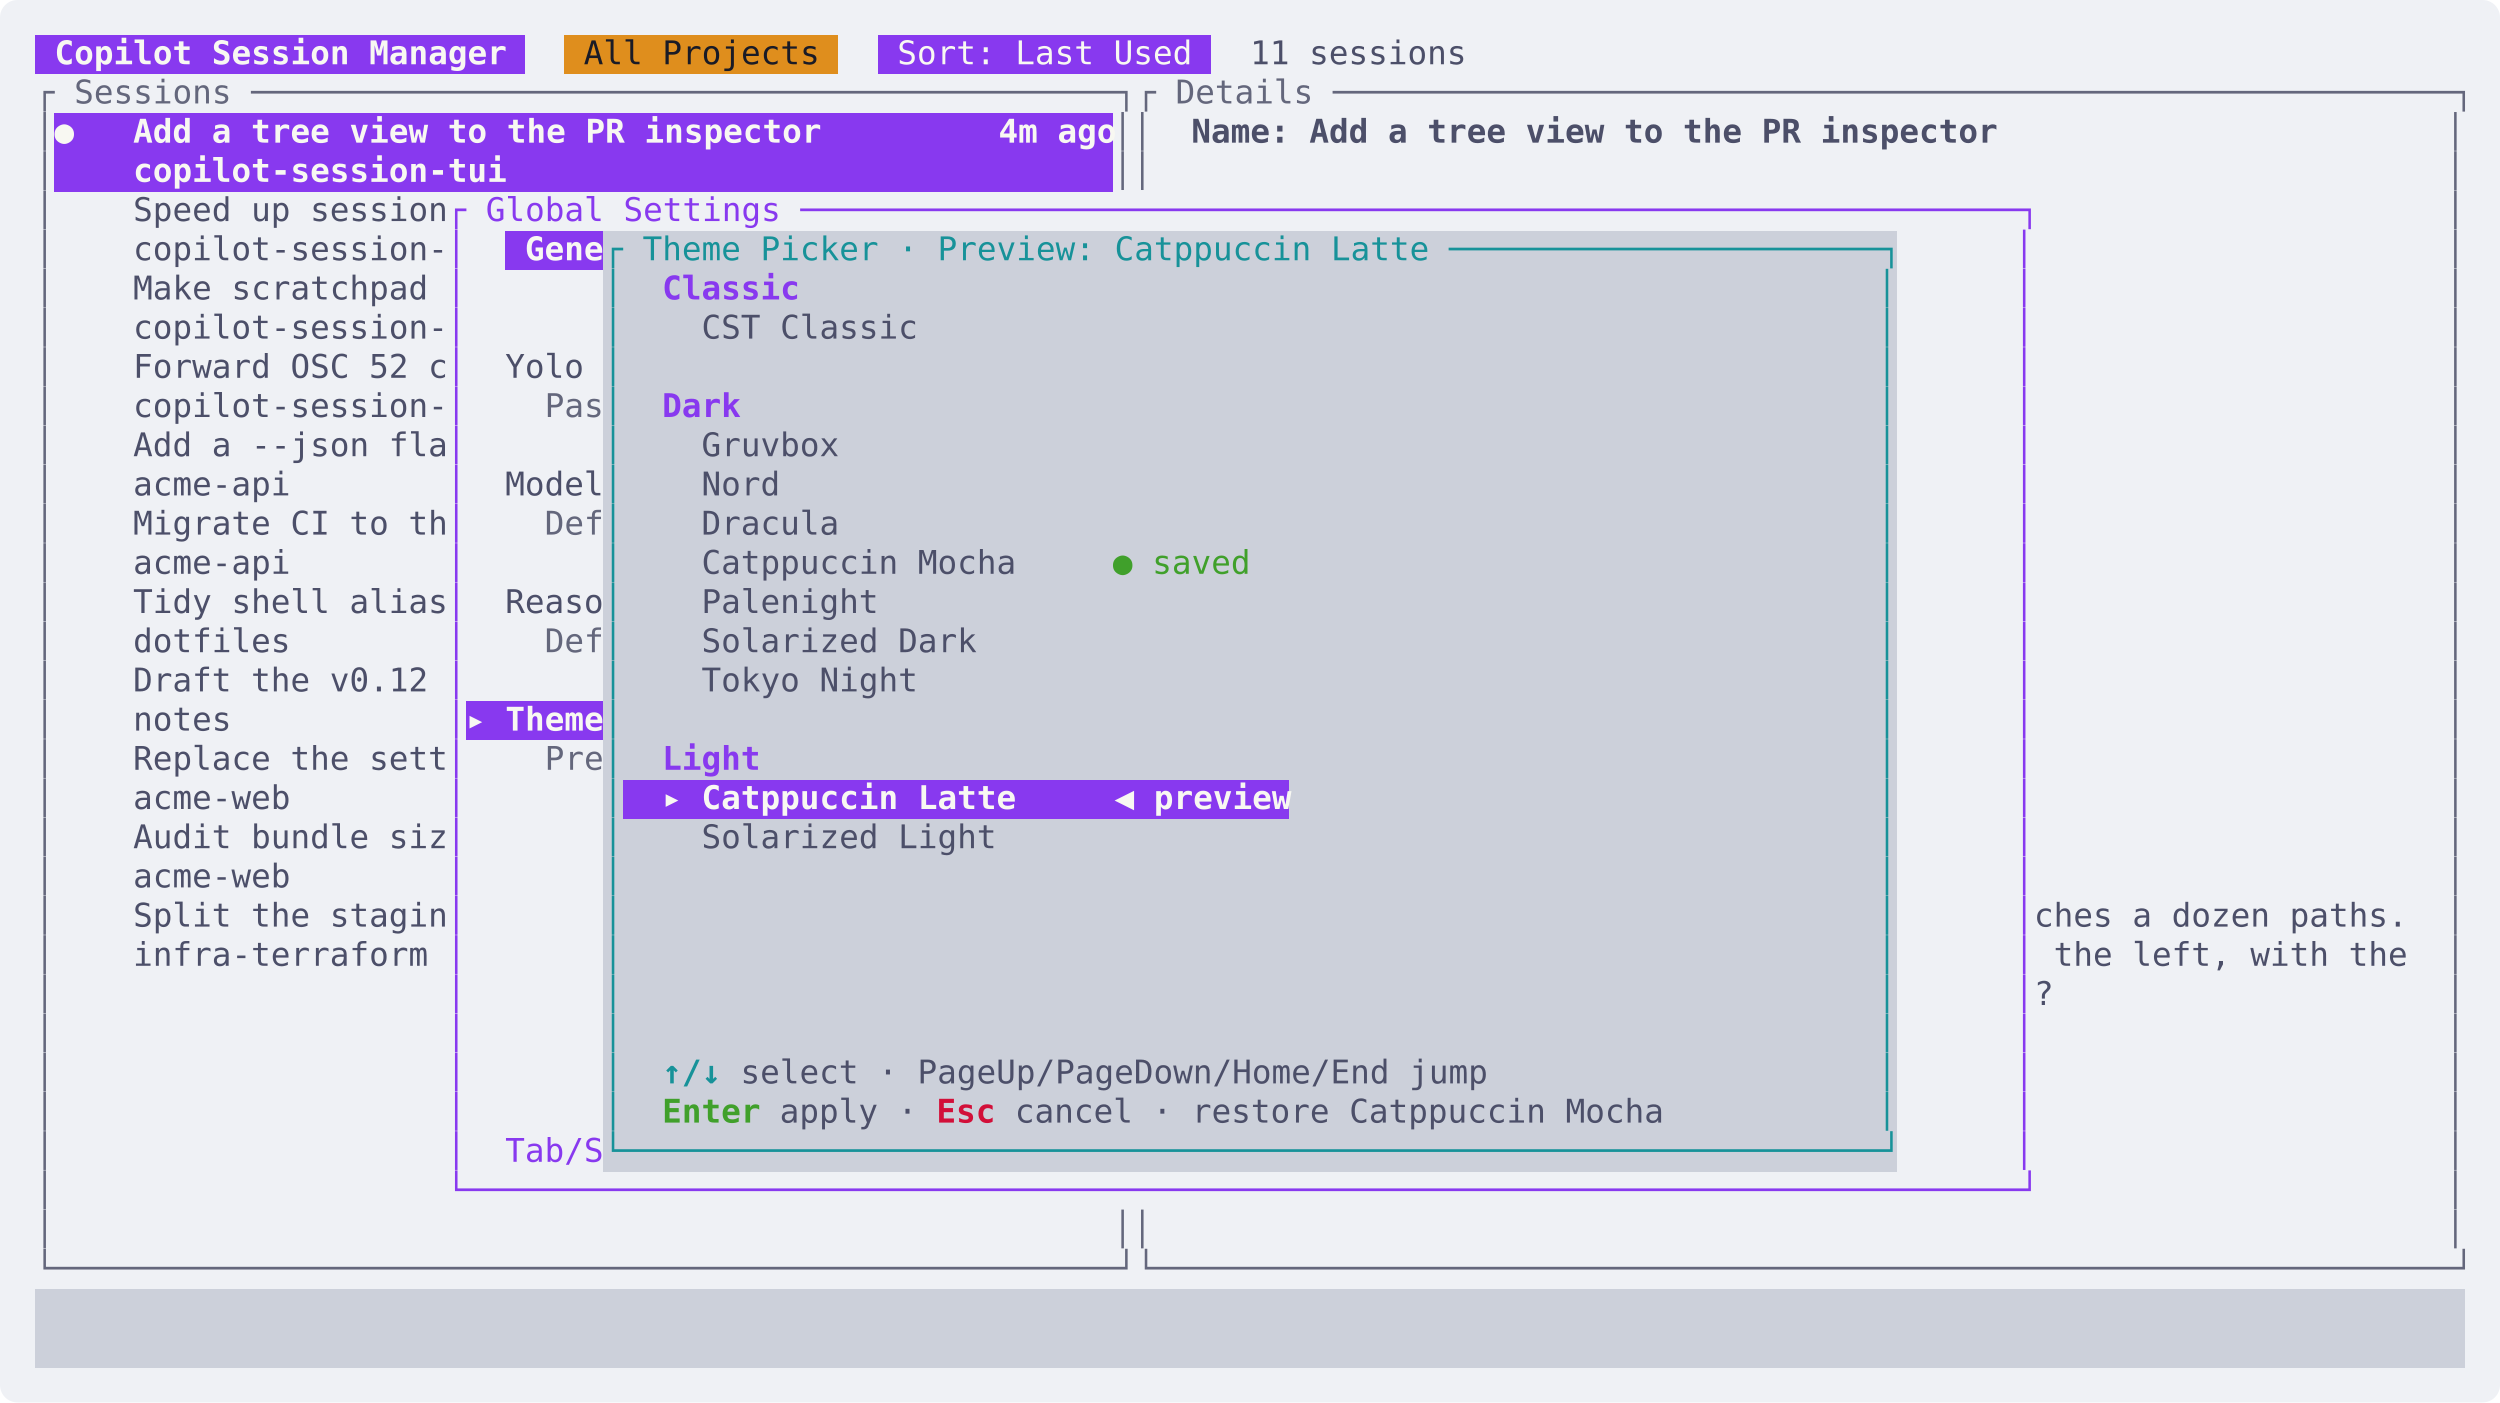
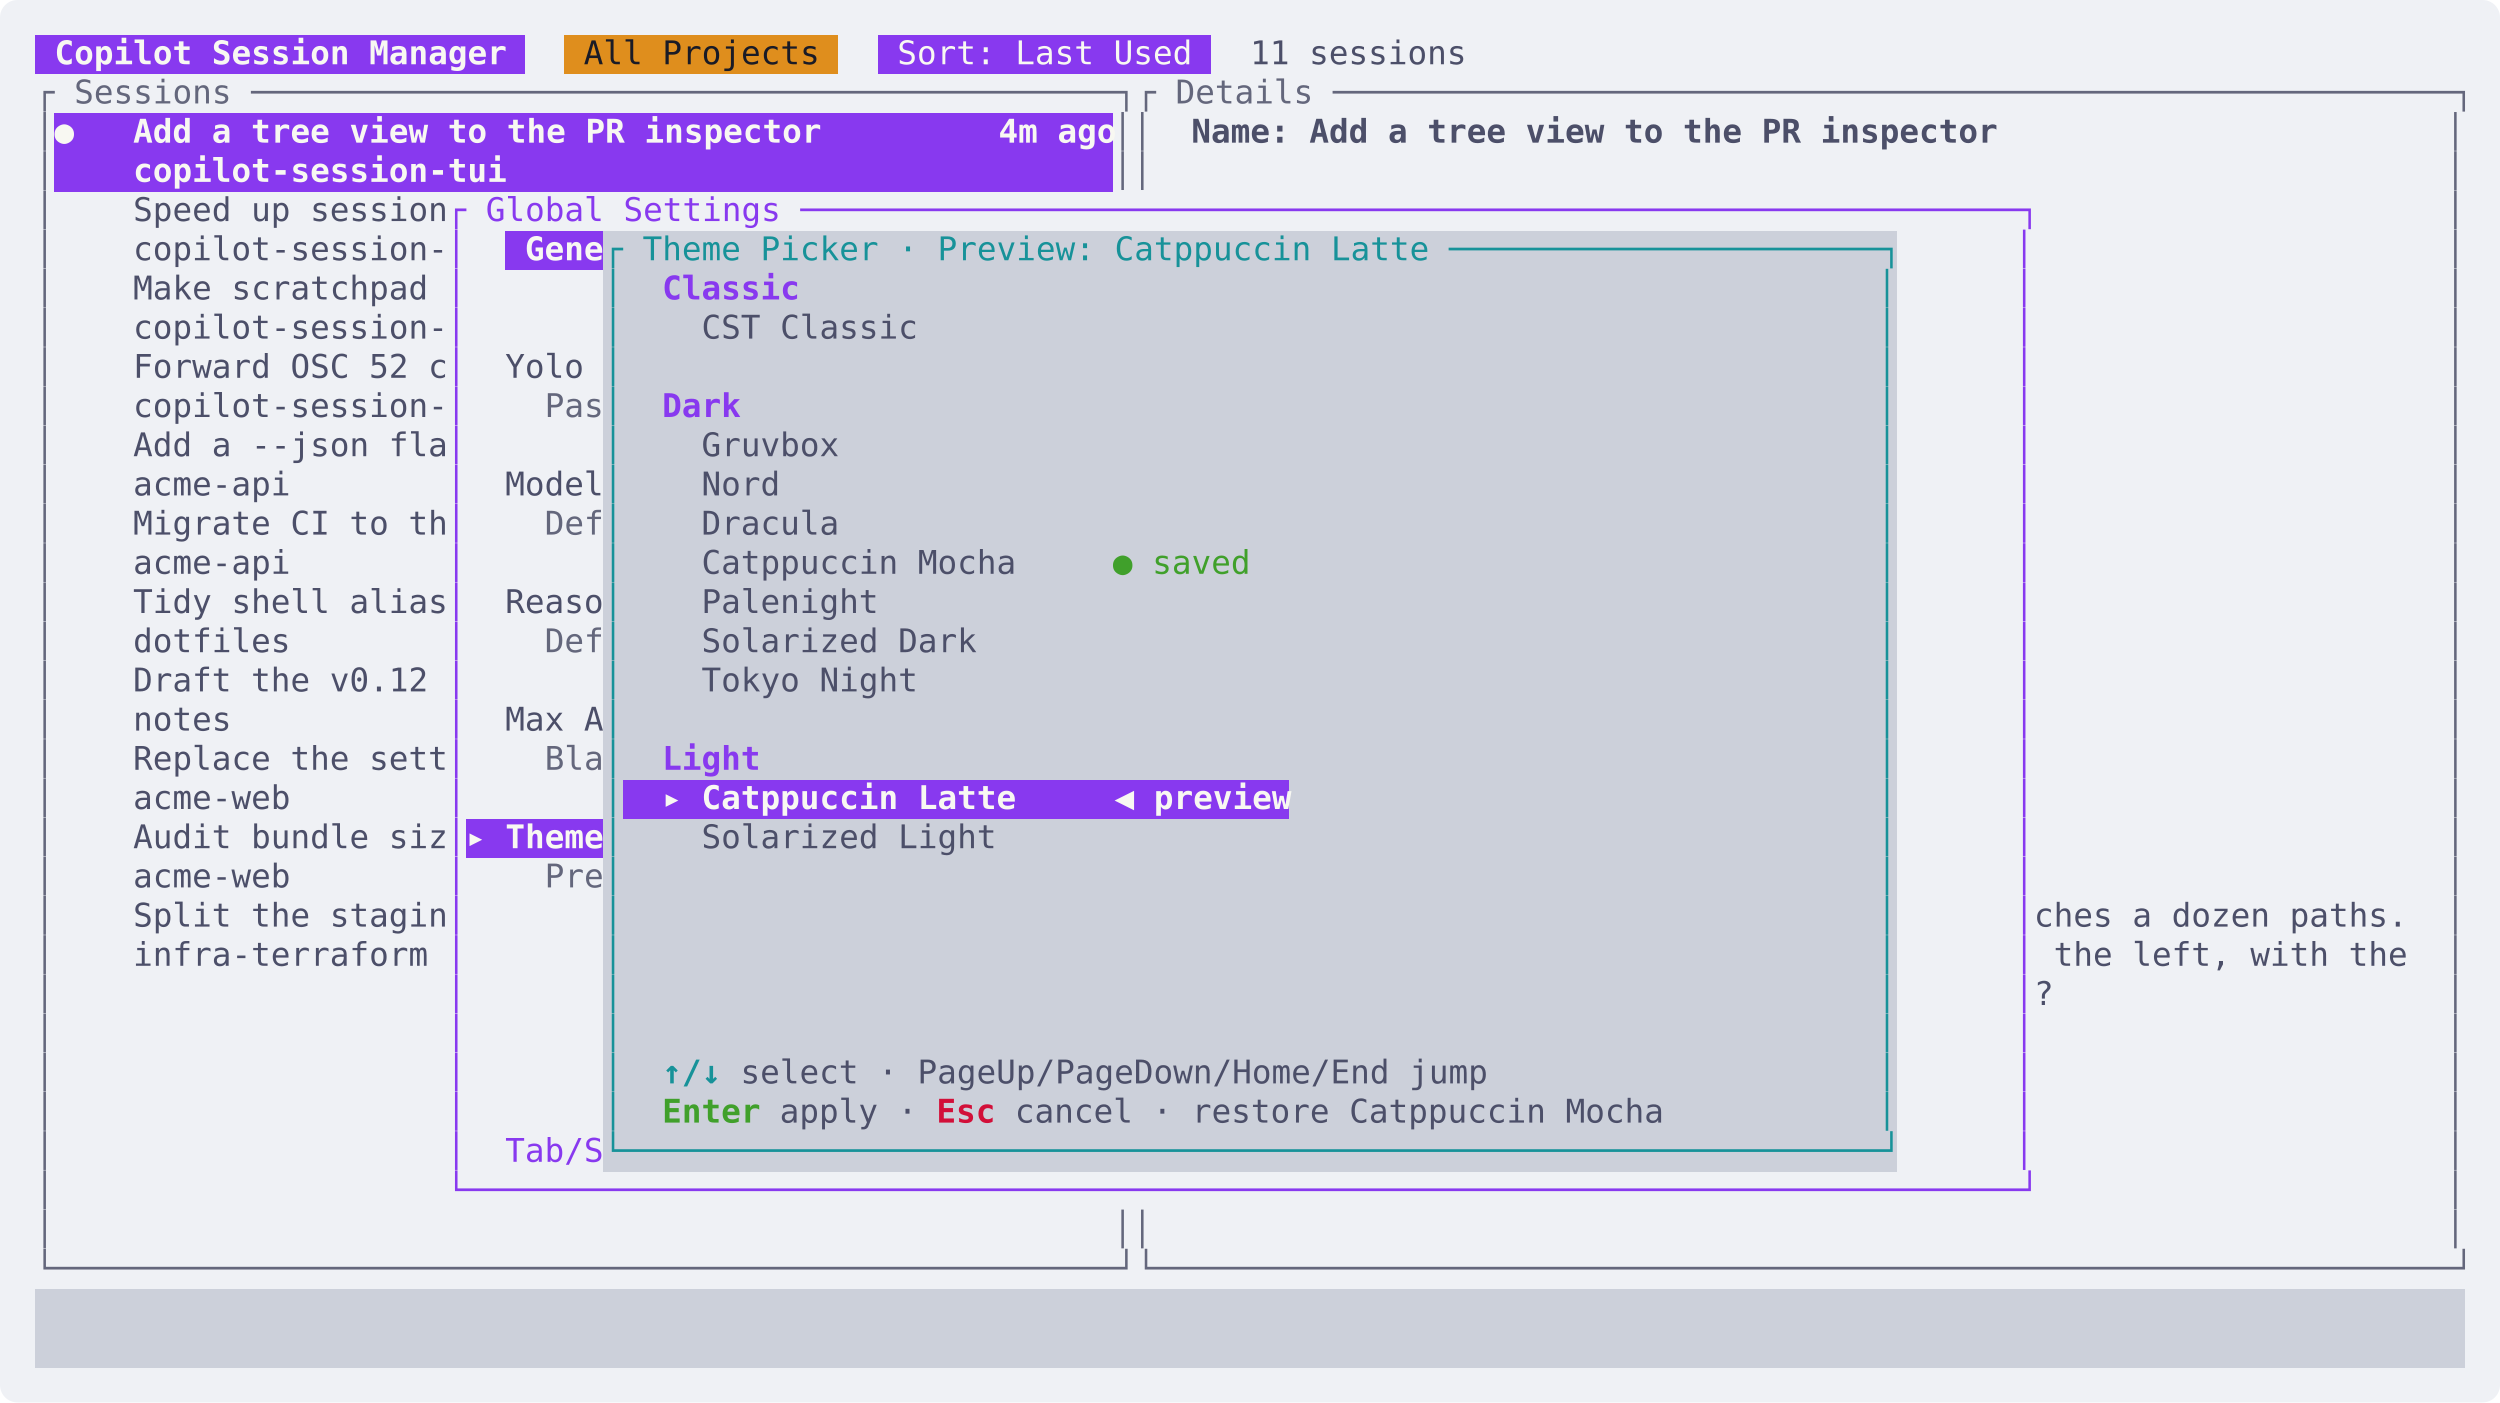
<svg xmlns="http://www.w3.org/2000/svg" width="1148" height="644" viewBox="0 0 1148 644" font-family="ui-monospace,SFMono-Regular,Menlo,Consolas,'DejaVu Sans Mono','Liberation Mono',monospace" font-size="15">
  <rect width="1148" height="644" rx="8" fill="#eff1f5" />
  <rect x="16.0" y="16.0" width="225.0" height="18.0" fill="#8839ef" shape-rendering="crispEdges" />
  <rect x="259.0" y="16.0" width="126.0" height="18.0" fill="#df8e1d" shape-rendering="crispEdges" />
  <rect x="403.0" y="16.0" width="153.0" height="18.0" fill="#8839ef" shape-rendering="crispEdges" />
  <rect x="25.0" y="52.0" width="486.0" height="18.0" fill="#8839ef" shape-rendering="crispEdges" />
  <rect x="25.0" y="70.0" width="486.0" height="18.0" fill="#8839ef" shape-rendering="crispEdges" />
  <rect x="232.0" y="106.0" width="45.0" height="18.0" fill="#8839ef" shape-rendering="crispEdges" />
  <rect x="277.0" y="106.0" width="594.0" height="18.0" fill="#ccd0da" shape-rendering="crispEdges" />
  <rect x="277.0" y="124.0" width="594.0" height="18.0" fill="#ccd0da" shape-rendering="crispEdges" />
  <rect x="277.0" y="142.0" width="594.0" height="18.0" fill="#ccd0da" shape-rendering="crispEdges" />
  <rect x="277.0" y="160.0" width="594.0" height="18.0" fill="#ccd0da" shape-rendering="crispEdges" />
  <rect x="277.0" y="178.0" width="594.0" height="18.0" fill="#ccd0da" shape-rendering="crispEdges" />
  <rect x="277.0" y="196.0" width="594.0" height="18.0" fill="#ccd0da" shape-rendering="crispEdges" />
  <rect x="277.0" y="214.0" width="594.0" height="18.0" fill="#ccd0da" shape-rendering="crispEdges" />
  <rect x="277.0" y="232.0" width="594.0" height="18.0" fill="#ccd0da" shape-rendering="crispEdges" />
  <rect x="277.0" y="250.0" width="594.0" height="18.0" fill="#ccd0da" shape-rendering="crispEdges" />
  <rect x="277.0" y="268.0" width="594.0" height="18.0" fill="#ccd0da" shape-rendering="crispEdges" />
  <rect x="277.0" y="286.0" width="594.0" height="18.0" fill="#ccd0da" shape-rendering="crispEdges" />
  <rect x="277.0" y="304.0" width="594.0" height="18.0" fill="#ccd0da" shape-rendering="crispEdges" />
-   <rect x="214.0" y="322.0" width="63.0" height="18.0" fill="#8839ef" shape-rendering="crispEdges" />
  <rect x="277.0" y="322.0" width="594.0" height="18.0" fill="#ccd0da" shape-rendering="crispEdges" />
  <rect x="277.0" y="340.0" width="594.0" height="18.0" fill="#ccd0da" shape-rendering="crispEdges" />
  <rect x="277.0" y="358.0" width="9.0" height="18.0" fill="#ccd0da" shape-rendering="crispEdges" />
  <rect x="286.0" y="358.0" width="306.0" height="18.0" fill="#8839ef" shape-rendering="crispEdges" />
  <rect x="592.0" y="358.0" width="279.0" height="18.0" fill="#ccd0da" shape-rendering="crispEdges" />
+   <rect x="214.0" y="376.0" width="63.0" height="18.0" fill="#8839ef" shape-rendering="crispEdges" />
  <rect x="277.0" y="376.0" width="594.0" height="18.0" fill="#ccd0da" shape-rendering="crispEdges" />
  <rect x="277.0" y="394.0" width="594.0" height="18.0" fill="#ccd0da" shape-rendering="crispEdges" />
  <rect x="277.0" y="412.0" width="594.0" height="18.0" fill="#ccd0da" shape-rendering="crispEdges" />
  <rect x="277.0" y="430.0" width="594.0" height="18.0" fill="#ccd0da" shape-rendering="crispEdges" />
  <rect x="277.0" y="448.0" width="594.0" height="18.0" fill="#ccd0da" shape-rendering="crispEdges" />
  <rect x="277.0" y="466.0" width="594.0" height="18.0" fill="#ccd0da" shape-rendering="crispEdges" />
  <rect x="277.0" y="484.0" width="594.0" height="18.0" fill="#ccd0da" shape-rendering="crispEdges" />
  <rect x="277.0" y="502.0" width="594.0" height="18.0" fill="#ccd0da" shape-rendering="crispEdges" />
  <rect x="277.0" y="520.0" width="594.0" height="18.0" fill="#ccd0da" shape-rendering="crispEdges" />
  <rect x="16.0" y="592.0" width="1116.0" height="18.0" fill="#ccd0da" shape-rendering="crispEdges" />
  <rect x="16.0" y="610.0" width="1116.0" height="18.0" fill="#ccd0da" shape-rendering="crispEdges" />
  <text x="16.0" y="29.5" fill="#f8f8f2" textLength="225.0" lengthAdjust="spacing" font-weight="bold" xml:space="preserve"> Copilot Session Manager </text>
  <text x="259.0" y="29.5" fill="#1a1b26" textLength="126.0" lengthAdjust="spacing" xml:space="preserve"> All Projects </text>
  <text x="403.0" y="29.5" fill="#f8f8f2" textLength="153.0" lengthAdjust="spacing" xml:space="preserve"> Sort: Last Used </text>
  <text x="556.0" y="29.5" fill="#4c4f69" textLength="576.0" lengthAdjust="spacing" xml:space="preserve">  11 sessions                                                   </text>
  <text x="16.0" y="47.5" fill="#64677c" textLength="1116.0" lengthAdjust="spacing" xml:space="preserve">┌ Sessions ────────────────────────────────────────────┐┌ Details ─────────────────────────────────────────────────────────┐</text>
  <text x="16.0" y="65.5" fill="#64677c" textLength="9.0" lengthAdjust="spacingAndGlyphs" xml:space="preserve">│</text>
  <text x="25.0" y="65.5" fill="#f8f8f2" textLength="486.0" lengthAdjust="spacing" font-weight="bold" xml:space="preserve">●   Add a tree view to the PR inspector         4m ago</text>
  <text x="511.0" y="65.5" fill="#64677c" textLength="18.0" lengthAdjust="spacingAndGlyphs" xml:space="preserve">││</text>
  <text x="529.0" y="65.5" fill="#4c4f69" textLength="387.0" lengthAdjust="spacing" font-weight="bold" xml:space="preserve">  Name: Add a tree view to the PR inspector</text>
  <text x="1123.0" y="65.5" fill="#64677c" textLength="9.0" lengthAdjust="spacingAndGlyphs" xml:space="preserve">│</text>
  <text x="16.0" y="83.5" fill="#64677c" textLength="9.0" lengthAdjust="spacingAndGlyphs" xml:space="preserve">│</text>
  <text x="25.0" y="83.5" fill="#f8f8f2" textLength="486.0" lengthAdjust="spacing" font-weight="bold" xml:space="preserve">    copilot-session-tui                               </text>
  <text x="511.0" y="83.5" fill="#64677c" textLength="18.0" lengthAdjust="spacingAndGlyphs" xml:space="preserve">││</text>
  <text x="1123.0" y="83.5" fill="#64677c" textLength="9.0" lengthAdjust="spacingAndGlyphs" xml:space="preserve">│</text>
  <text x="16.0" y="101.5" fill="#64677c" textLength="9.0" lengthAdjust="spacingAndGlyphs" xml:space="preserve">│</text>
  <text x="25.0" y="101.5" fill="#4c4f69" textLength="180.0" lengthAdjust="spacing" xml:space="preserve">    Speed up session</text>
  <text x="205.0" y="101.5" fill="#8839ef" textLength="729.0" lengthAdjust="spacing" xml:space="preserve">┌ Global Settings ──────────────────────────────────────────────────────────────┐</text>
  <text x="1123.0" y="101.5" fill="#64677c" textLength="9.0" lengthAdjust="spacingAndGlyphs" xml:space="preserve">│</text>
  <text x="16.0" y="119.5" fill="#64677c" textLength="9.0" lengthAdjust="spacingAndGlyphs" xml:space="preserve">│</text>
  <text x="25.0" y="119.5" fill="#4c4f69" textLength="180.0" lengthAdjust="spacing" xml:space="preserve">    copilot-session-</text>
  <text x="205.0" y="119.5" fill="#8839ef" textLength="9.0" lengthAdjust="spacingAndGlyphs" xml:space="preserve">│</text>
  <text x="232.0" y="119.5" fill="#f8f8f2" textLength="45.0" lengthAdjust="spacing" font-weight="bold" xml:space="preserve"> Gene</text>
  <text x="277.0" y="119.5" fill="#179299" textLength="594.0" lengthAdjust="spacing" xml:space="preserve">┌ Theme Picker · Preview: Catppuccin Latte ──────────────────────┐</text>
  <text x="925.0" y="119.5" fill="#8839ef" textLength="9.0" lengthAdjust="spacingAndGlyphs" xml:space="preserve">│</text>
  <text x="1123.0" y="119.5" fill="#64677c" textLength="9.0" lengthAdjust="spacingAndGlyphs" xml:space="preserve">│</text>
  <text x="16.0" y="137.5" fill="#64677c" textLength="9.0" lengthAdjust="spacingAndGlyphs" xml:space="preserve">│</text>
  <text x="25.0" y="137.5" fill="#4c4f69" textLength="180.0" lengthAdjust="spacing" xml:space="preserve">    Make scratchpad </text>
  <text x="205.0" y="137.5" fill="#8839ef" textLength="9.0" lengthAdjust="spacingAndGlyphs" xml:space="preserve">│</text>
  <text x="277.0" y="137.5" fill="#179299" textLength="9.0" lengthAdjust="spacingAndGlyphs" xml:space="preserve">│</text>
  <text x="286.0" y="137.5" fill="#8839ef" textLength="81.0" lengthAdjust="spacing" font-weight="bold" xml:space="preserve">  Classic</text>
  <text x="862.0" y="137.5" fill="#179299" textLength="9.0" lengthAdjust="spacingAndGlyphs" xml:space="preserve">│</text>
  <text x="925.0" y="137.5" fill="#8839ef" textLength="9.0" lengthAdjust="spacingAndGlyphs" xml:space="preserve">│</text>
  <text x="1123.0" y="137.5" fill="#64677c" textLength="9.0" lengthAdjust="spacingAndGlyphs" xml:space="preserve">│</text>
  <text x="16.0" y="155.5" fill="#64677c" textLength="9.0" lengthAdjust="spacingAndGlyphs" xml:space="preserve">│</text>
  <text x="25.0" y="155.5" fill="#4c4f69" textLength="180.0" lengthAdjust="spacing" xml:space="preserve">    copilot-session-</text>
  <text x="205.0" y="155.5" fill="#8839ef" textLength="9.0" lengthAdjust="spacingAndGlyphs" xml:space="preserve">│</text>
  <text x="277.0" y="155.5" fill="#179299" textLength="9.0" lengthAdjust="spacingAndGlyphs" xml:space="preserve">│</text>
  <text x="286.0" y="155.5" fill="#4c4f69" textLength="576.0" lengthAdjust="spacing" xml:space="preserve">    CST Classic                                                 </text>
  <text x="862.0" y="155.5" fill="#179299" textLength="9.0" lengthAdjust="spacingAndGlyphs" xml:space="preserve">│</text>
  <text x="925.0" y="155.5" fill="#8839ef" textLength="9.0" lengthAdjust="spacingAndGlyphs" xml:space="preserve">│</text>
  <text x="1123.0" y="155.5" fill="#64677c" textLength="9.0" lengthAdjust="spacingAndGlyphs" xml:space="preserve">│</text>
  <text x="16.0" y="173.5" fill="#64677c" textLength="9.0" lengthAdjust="spacingAndGlyphs" xml:space="preserve">│</text>
  <text x="25.0" y="173.5" fill="#4c4f69" textLength="180.0" lengthAdjust="spacing" xml:space="preserve">    Forward OSC 52 c</text>
  <text x="205.0" y="173.5" fill="#8839ef" textLength="27.0" lengthAdjust="spacing" xml:space="preserve">│  </text>
  <text x="232.0" y="173.5" fill="#4c4f69" textLength="45.0" lengthAdjust="spacing" xml:space="preserve">Yolo </text>
  <text x="277.0" y="173.5" fill="#179299" textLength="9.0" lengthAdjust="spacingAndGlyphs" xml:space="preserve">│</text>
  <text x="862.0" y="173.5" fill="#179299" textLength="9.0" lengthAdjust="spacingAndGlyphs" xml:space="preserve">│</text>
  <text x="925.0" y="173.5" fill="#8839ef" textLength="9.0" lengthAdjust="spacingAndGlyphs" xml:space="preserve">│</text>
  <text x="1123.0" y="173.5" fill="#64677c" textLength="9.0" lengthAdjust="spacingAndGlyphs" xml:space="preserve">│</text>
  <text x="16.0" y="191.5" fill="#64677c" textLength="9.0" lengthAdjust="spacingAndGlyphs" xml:space="preserve">│</text>
  <text x="25.0" y="191.5" fill="#4c4f69" textLength="180.0" lengthAdjust="spacing" xml:space="preserve">    copilot-session-</text>
  <text x="205.0" y="191.5" fill="#8839ef" textLength="9.0" lengthAdjust="spacingAndGlyphs" xml:space="preserve">│</text>
  <text x="214.0" y="191.5" fill="#64677c" textLength="63.0" lengthAdjust="spacing" xml:space="preserve">    Pas</text>
  <text x="277.0" y="191.5" fill="#179299" textLength="9.0" lengthAdjust="spacingAndGlyphs" xml:space="preserve">│</text>
  <text x="286.0" y="191.5" fill="#8839ef" textLength="54.0" lengthAdjust="spacing" font-weight="bold" xml:space="preserve">  Dark</text>
  <text x="862.0" y="191.5" fill="#179299" textLength="9.0" lengthAdjust="spacingAndGlyphs" xml:space="preserve">│</text>
  <text x="925.0" y="191.5" fill="#8839ef" textLength="9.0" lengthAdjust="spacingAndGlyphs" xml:space="preserve">│</text>
  <text x="1123.0" y="191.5" fill="#64677c" textLength="9.0" lengthAdjust="spacingAndGlyphs" xml:space="preserve">│</text>
  <text x="16.0" y="209.5" fill="#64677c" textLength="9.0" lengthAdjust="spacingAndGlyphs" xml:space="preserve">│</text>
  <text x="25.0" y="209.5" fill="#4c4f69" textLength="180.0" lengthAdjust="spacing" xml:space="preserve">    Add a --json fla</text>
  <text x="205.0" y="209.5" fill="#8839ef" textLength="9.0" lengthAdjust="spacingAndGlyphs" xml:space="preserve">│</text>
  <text x="277.0" y="209.5" fill="#179299" textLength="9.0" lengthAdjust="spacingAndGlyphs" xml:space="preserve">│</text>
  <text x="286.0" y="209.5" fill="#4c4f69" textLength="576.0" lengthAdjust="spacing" xml:space="preserve">    Gruvbox                                                     </text>
  <text x="862.0" y="209.5" fill="#179299" textLength="9.0" lengthAdjust="spacingAndGlyphs" xml:space="preserve">│</text>
  <text x="925.0" y="209.5" fill="#8839ef" textLength="9.0" lengthAdjust="spacingAndGlyphs" xml:space="preserve">│</text>
  <text x="1123.0" y="209.5" fill="#64677c" textLength="9.0" lengthAdjust="spacingAndGlyphs" xml:space="preserve">│</text>
  <text x="16.0" y="227.5" fill="#64677c" textLength="9.0" lengthAdjust="spacingAndGlyphs" xml:space="preserve">│</text>
  <text x="25.0" y="227.5" fill="#4c4f69" textLength="180.0" lengthAdjust="spacing" xml:space="preserve">    acme-api        </text>
  <text x="205.0" y="227.5" fill="#8839ef" textLength="27.0" lengthAdjust="spacing" xml:space="preserve">│  </text>
  <text x="232.0" y="227.5" fill="#4c4f69" textLength="45.0" lengthAdjust="spacing" xml:space="preserve">Model</text>
  <text x="277.0" y="227.5" fill="#179299" textLength="9.0" lengthAdjust="spacingAndGlyphs" xml:space="preserve">│</text>
  <text x="286.0" y="227.5" fill="#4c4f69" textLength="576.0" lengthAdjust="spacing" xml:space="preserve">    Nord                                                        </text>
  <text x="862.0" y="227.5" fill="#179299" textLength="9.0" lengthAdjust="spacingAndGlyphs" xml:space="preserve">│</text>
  <text x="925.0" y="227.5" fill="#8839ef" textLength="9.0" lengthAdjust="spacingAndGlyphs" xml:space="preserve">│</text>
  <text x="1123.0" y="227.5" fill="#64677c" textLength="9.0" lengthAdjust="spacingAndGlyphs" xml:space="preserve">│</text>
  <text x="16.0" y="245.5" fill="#64677c" textLength="9.0" lengthAdjust="spacingAndGlyphs" xml:space="preserve">│</text>
  <text x="25.0" y="245.5" fill="#4c4f69" textLength="180.0" lengthAdjust="spacing" xml:space="preserve">    Migrate CI to th</text>
  <text x="205.0" y="245.5" fill="#8839ef" textLength="9.0" lengthAdjust="spacingAndGlyphs" xml:space="preserve">│</text>
  <text x="214.0" y="245.5" fill="#64677c" textLength="63.0" lengthAdjust="spacing" xml:space="preserve">    Def</text>
  <text x="277.0" y="245.5" fill="#179299" textLength="9.0" lengthAdjust="spacingAndGlyphs" xml:space="preserve">│</text>
  <text x="286.0" y="245.5" fill="#4c4f69" textLength="576.0" lengthAdjust="spacing" xml:space="preserve">    Dracula                                                     </text>
  <text x="862.0" y="245.5" fill="#179299" textLength="9.0" lengthAdjust="spacingAndGlyphs" xml:space="preserve">│</text>
  <text x="925.0" y="245.5" fill="#8839ef" textLength="9.0" lengthAdjust="spacingAndGlyphs" xml:space="preserve">│</text>
  <text x="1123.0" y="245.5" fill="#64677c" textLength="9.0" lengthAdjust="spacingAndGlyphs" xml:space="preserve">│</text>
  <text x="16.0" y="263.5" fill="#64677c" textLength="9.0" lengthAdjust="spacingAndGlyphs" xml:space="preserve">│</text>
  <text x="25.0" y="263.5" fill="#4c4f69" textLength="180.0" lengthAdjust="spacing" xml:space="preserve">    acme-api        </text>
  <text x="205.0" y="263.5" fill="#8839ef" textLength="9.0" lengthAdjust="spacingAndGlyphs" xml:space="preserve">│</text>
  <text x="277.0" y="263.5" fill="#179299" textLength="9.0" lengthAdjust="spacingAndGlyphs" xml:space="preserve">│</text>
  <text x="286.0" y="263.5" fill="#4c4f69" textLength="216.0" lengthAdjust="spacing" xml:space="preserve">    Catppuccin Mocha    </text>
  <text x="502.0" y="263.5" fill="#40a02b" textLength="72.0" lengthAdjust="spacing" xml:space="preserve"> ● saved</text>
  <text x="862.0" y="263.5" fill="#179299" textLength="9.0" lengthAdjust="spacingAndGlyphs" xml:space="preserve">│</text>
  <text x="925.0" y="263.5" fill="#8839ef" textLength="9.0" lengthAdjust="spacingAndGlyphs" xml:space="preserve">│</text>
  <text x="1123.0" y="263.5" fill="#64677c" textLength="9.0" lengthAdjust="spacingAndGlyphs" xml:space="preserve">│</text>
  <text x="16.0" y="281.5" fill="#64677c" textLength="9.0" lengthAdjust="spacingAndGlyphs" xml:space="preserve">│</text>
  <text x="25.0" y="281.5" fill="#4c4f69" textLength="180.0" lengthAdjust="spacing" xml:space="preserve">    Tidy shell alias</text>
  <text x="205.0" y="281.5" fill="#8839ef" textLength="27.0" lengthAdjust="spacing" xml:space="preserve">│  </text>
  <text x="232.0" y="281.5" fill="#4c4f69" textLength="45.0" lengthAdjust="spacing" xml:space="preserve">Reaso</text>
  <text x="277.0" y="281.5" fill="#179299" textLength="9.0" lengthAdjust="spacingAndGlyphs" xml:space="preserve">│</text>
  <text x="286.0" y="281.5" fill="#4c4f69" textLength="576.0" lengthAdjust="spacing" xml:space="preserve">    Palenight                                                   </text>
  <text x="862.0" y="281.5" fill="#179299" textLength="9.0" lengthAdjust="spacingAndGlyphs" xml:space="preserve">│</text>
  <text x="925.0" y="281.5" fill="#8839ef" textLength="9.0" lengthAdjust="spacingAndGlyphs" xml:space="preserve">│</text>
  <text x="1123.0" y="281.5" fill="#64677c" textLength="9.0" lengthAdjust="spacingAndGlyphs" xml:space="preserve">│</text>
  <text x="16.0" y="299.5" fill="#64677c" textLength="9.0" lengthAdjust="spacingAndGlyphs" xml:space="preserve">│</text>
  <text x="25.0" y="299.5" fill="#4c4f69" textLength="180.0" lengthAdjust="spacing" xml:space="preserve">    dotfiles        </text>
  <text x="205.0" y="299.5" fill="#8839ef" textLength="9.0" lengthAdjust="spacingAndGlyphs" xml:space="preserve">│</text>
  <text x="214.0" y="299.5" fill="#64677c" textLength="63.0" lengthAdjust="spacing" xml:space="preserve">    Def</text>
  <text x="277.0" y="299.5" fill="#179299" textLength="9.0" lengthAdjust="spacingAndGlyphs" xml:space="preserve">│</text>
  <text x="286.0" y="299.5" fill="#4c4f69" textLength="576.0" lengthAdjust="spacing" xml:space="preserve">    Solarized Dark                                              </text>
  <text x="862.0" y="299.5" fill="#179299" textLength="9.0" lengthAdjust="spacingAndGlyphs" xml:space="preserve">│</text>
  <text x="925.0" y="299.5" fill="#8839ef" textLength="9.0" lengthAdjust="spacingAndGlyphs" xml:space="preserve">│</text>
  <text x="1123.0" y="299.5" fill="#64677c" textLength="9.0" lengthAdjust="spacingAndGlyphs" xml:space="preserve">│</text>
  <text x="16.0" y="317.5" fill="#64677c" textLength="9.0" lengthAdjust="spacingAndGlyphs" xml:space="preserve">│</text>
  <text x="25.0" y="317.5" fill="#4c4f69" textLength="180.0" lengthAdjust="spacing" xml:space="preserve">    Draft the v0.12 </text>
  <text x="205.0" y="317.5" fill="#8839ef" textLength="9.0" lengthAdjust="spacingAndGlyphs" xml:space="preserve">│</text>
  <text x="277.0" y="317.5" fill="#179299" textLength="9.0" lengthAdjust="spacingAndGlyphs" xml:space="preserve">│</text>
  <text x="286.0" y="317.5" fill="#4c4f69" textLength="576.0" lengthAdjust="spacing" xml:space="preserve">    Tokyo Night                                                 </text>
  <text x="862.0" y="317.5" fill="#179299" textLength="9.0" lengthAdjust="spacingAndGlyphs" xml:space="preserve">│</text>
  <text x="925.0" y="317.5" fill="#8839ef" textLength="9.0" lengthAdjust="spacingAndGlyphs" xml:space="preserve">│</text>
  <text x="1123.0" y="317.5" fill="#64677c" textLength="9.0" lengthAdjust="spacingAndGlyphs" xml:space="preserve">│</text>
  <text x="16.0" y="335.5" fill="#64677c" textLength="9.0" lengthAdjust="spacingAndGlyphs" xml:space="preserve">│</text>
  <text x="25.0" y="335.5" fill="#4c4f69" textLength="180.0" lengthAdjust="spacing" xml:space="preserve">    notes           </text>
-   <text x="205.0" y="335.5" fill="#8839ef" textLength="9.0" lengthAdjust="spacingAndGlyphs" xml:space="preserve">│</text>
-   <text x="214.0" y="335.5" fill="#f8f8f2" textLength="63.0" lengthAdjust="spacing" font-weight="bold" xml:space="preserve">▸ Theme</text>
+   <text x="205.0" y="335.5" fill="#8839ef" textLength="27.0" lengthAdjust="spacing" xml:space="preserve">│  </text>
+   <text x="232.0" y="335.5" fill="#4c4f69" textLength="45.0" lengthAdjust="spacing" xml:space="preserve">Max A</text>
  <text x="277.0" y="335.5" fill="#179299" textLength="9.0" lengthAdjust="spacingAndGlyphs" xml:space="preserve">│</text>
  <text x="862.0" y="335.5" fill="#179299" textLength="9.0" lengthAdjust="spacingAndGlyphs" xml:space="preserve">│</text>
  <text x="925.0" y="335.5" fill="#8839ef" textLength="9.0" lengthAdjust="spacingAndGlyphs" xml:space="preserve">│</text>
  <text x="1123.0" y="335.5" fill="#64677c" textLength="9.0" lengthAdjust="spacingAndGlyphs" xml:space="preserve">│</text>
  <text x="16.0" y="353.5" fill="#64677c" textLength="9.0" lengthAdjust="spacingAndGlyphs" xml:space="preserve">│</text>
  <text x="25.0" y="353.5" fill="#4c4f69" textLength="180.0" lengthAdjust="spacing" xml:space="preserve">    Replace the sett</text>
  <text x="205.0" y="353.5" fill="#8839ef" textLength="9.0" lengthAdjust="spacingAndGlyphs" xml:space="preserve">│</text>
-   <text x="214.0" y="353.5" fill="#64677c" textLength="63.0" lengthAdjust="spacing" xml:space="preserve">    Pre</text>
+   <text x="214.0" y="353.5" fill="#64677c" textLength="63.0" lengthAdjust="spacing" xml:space="preserve">    Bla</text>
  <text x="277.0" y="353.5" fill="#179299" textLength="9.0" lengthAdjust="spacingAndGlyphs" xml:space="preserve">│</text>
  <text x="286.0" y="353.5" fill="#8839ef" textLength="63.0" lengthAdjust="spacing" font-weight="bold" xml:space="preserve">  Light</text>
  <text x="862.0" y="353.5" fill="#179299" textLength="9.0" lengthAdjust="spacingAndGlyphs" xml:space="preserve">│</text>
  <text x="925.0" y="353.5" fill="#8839ef" textLength="9.0" lengthAdjust="spacingAndGlyphs" xml:space="preserve">│</text>
  <text x="1123.0" y="353.5" fill="#64677c" textLength="9.0" lengthAdjust="spacingAndGlyphs" xml:space="preserve">│</text>
  <text x="16.0" y="371.5" fill="#64677c" textLength="9.0" lengthAdjust="spacingAndGlyphs" xml:space="preserve">│</text>
  <text x="25.0" y="371.5" fill="#4c4f69" textLength="180.0" lengthAdjust="spacing" xml:space="preserve">    acme-web        </text>
  <text x="205.0" y="371.5" fill="#8839ef" textLength="9.0" lengthAdjust="spacingAndGlyphs" xml:space="preserve">│</text>
  <text x="277.0" y="371.5" fill="#179299" textLength="9.0" lengthAdjust="spacingAndGlyphs" xml:space="preserve">│</text>
  <text x="286.0" y="371.5" fill="#f8f8f2" textLength="306.0" lengthAdjust="spacing" font-weight="bold" xml:space="preserve">  ▸ Catppuccin Latte     ◀ preview</text>
  <text x="862.0" y="371.5" fill="#179299" textLength="9.0" lengthAdjust="spacingAndGlyphs" xml:space="preserve">│</text>
  <text x="925.0" y="371.5" fill="#8839ef" textLength="9.0" lengthAdjust="spacingAndGlyphs" xml:space="preserve">│</text>
  <text x="1123.0" y="371.5" fill="#64677c" textLength="9.0" lengthAdjust="spacingAndGlyphs" xml:space="preserve">│</text>
  <text x="16.0" y="389.5" fill="#64677c" textLength="9.0" lengthAdjust="spacingAndGlyphs" xml:space="preserve">│</text>
  <text x="25.0" y="389.5" fill="#4c4f69" textLength="180.0" lengthAdjust="spacing" xml:space="preserve">    Audit bundle siz</text>
  <text x="205.0" y="389.5" fill="#8839ef" textLength="9.0" lengthAdjust="spacingAndGlyphs" xml:space="preserve">│</text>
+   <text x="214.0" y="389.5" fill="#f8f8f2" textLength="63.0" lengthAdjust="spacing" font-weight="bold" xml:space="preserve">▸ Theme</text>
  <text x="277.0" y="389.5" fill="#179299" textLength="9.0" lengthAdjust="spacingAndGlyphs" xml:space="preserve">│</text>
  <text x="286.0" y="389.5" fill="#4c4f69" textLength="576.0" lengthAdjust="spacing" xml:space="preserve">    Solarized Light                                             </text>
  <text x="862.0" y="389.5" fill="#179299" textLength="9.0" lengthAdjust="spacingAndGlyphs" xml:space="preserve">│</text>
  <text x="925.0" y="389.5" fill="#8839ef" textLength="9.0" lengthAdjust="spacingAndGlyphs" xml:space="preserve">│</text>
  <text x="1123.0" y="389.5" fill="#64677c" textLength="9.0" lengthAdjust="spacingAndGlyphs" xml:space="preserve">│</text>
  <text x="16.0" y="407.5" fill="#64677c" textLength="9.0" lengthAdjust="spacingAndGlyphs" xml:space="preserve">│</text>
  <text x="25.0" y="407.5" fill="#4c4f69" textLength="180.0" lengthAdjust="spacing" xml:space="preserve">    acme-web        </text>
  <text x="205.0" y="407.5" fill="#8839ef" textLength="9.0" lengthAdjust="spacingAndGlyphs" xml:space="preserve">│</text>
+   <text x="214.0" y="407.5" fill="#64677c" textLength="63.0" lengthAdjust="spacing" xml:space="preserve">    Pre</text>
  <text x="277.0" y="407.5" fill="#179299" textLength="9.0" lengthAdjust="spacingAndGlyphs" xml:space="preserve">│</text>
  <text x="862.0" y="407.5" fill="#179299" textLength="9.0" lengthAdjust="spacingAndGlyphs" xml:space="preserve">│</text>
  <text x="925.0" y="407.5" fill="#8839ef" textLength="9.0" lengthAdjust="spacingAndGlyphs" xml:space="preserve">│</text>
  <text x="1123.0" y="407.5" fill="#64677c" textLength="9.0" lengthAdjust="spacingAndGlyphs" xml:space="preserve">│</text>
  <text x="16.0" y="425.5" fill="#64677c" textLength="9.0" lengthAdjust="spacingAndGlyphs" xml:space="preserve">│</text>
  <text x="25.0" y="425.5" fill="#4c4f69" textLength="180.0" lengthAdjust="spacing" xml:space="preserve">    Split the stagin</text>
  <text x="205.0" y="425.5" fill="#8839ef" textLength="9.0" lengthAdjust="spacingAndGlyphs" xml:space="preserve">│</text>
  <text x="277.0" y="425.5" fill="#179299" textLength="9.0" lengthAdjust="spacingAndGlyphs" xml:space="preserve">│</text>
  <text x="862.0" y="425.5" fill="#179299" textLength="9.0" lengthAdjust="spacingAndGlyphs" xml:space="preserve">│</text>
  <text x="925.0" y="425.5" fill="#8839ef" textLength="9.0" lengthAdjust="spacingAndGlyphs" xml:space="preserve">│</text>
  <text x="934.0" y="425.5" fill="#4c4f69" textLength="189.0" lengthAdjust="spacing" xml:space="preserve">ches a dozen paths.  </text>
  <text x="1123.0" y="425.5" fill="#64677c" textLength="9.0" lengthAdjust="spacingAndGlyphs" xml:space="preserve">│</text>
  <text x="16.0" y="443.5" fill="#64677c" textLength="9.0" lengthAdjust="spacingAndGlyphs" xml:space="preserve">│</text>
  <text x="25.0" y="443.5" fill="#4c4f69" textLength="180.0" lengthAdjust="spacing" xml:space="preserve">    infra-terraform </text>
  <text x="205.0" y="443.5" fill="#8839ef" textLength="9.0" lengthAdjust="spacingAndGlyphs" xml:space="preserve">│</text>
  <text x="277.0" y="443.5" fill="#179299" textLength="9.0" lengthAdjust="spacingAndGlyphs" xml:space="preserve">│</text>
  <text x="862.0" y="443.5" fill="#179299" textLength="9.0" lengthAdjust="spacingAndGlyphs" xml:space="preserve">│</text>
  <text x="925.0" y="443.5" fill="#8839ef" textLength="9.0" lengthAdjust="spacingAndGlyphs" xml:space="preserve">│</text>
  <text x="934.0" y="443.5" fill="#4c4f69" textLength="189.0" lengthAdjust="spacing" xml:space="preserve"> the left, with the  </text>
  <text x="1123.0" y="443.5" fill="#64677c" textLength="9.0" lengthAdjust="spacingAndGlyphs" xml:space="preserve">│</text>
  <text x="16.0" y="461.5" fill="#64677c" textLength="9.0" lengthAdjust="spacingAndGlyphs" xml:space="preserve">│</text>
  <text x="205.0" y="461.5" fill="#8839ef" textLength="9.0" lengthAdjust="spacingAndGlyphs" xml:space="preserve">│</text>
  <text x="277.0" y="461.5" fill="#179299" textLength="9.0" lengthAdjust="spacingAndGlyphs" xml:space="preserve">│</text>
  <text x="862.0" y="461.5" fill="#179299" textLength="9.0" lengthAdjust="spacingAndGlyphs" xml:space="preserve">│</text>
  <text x="925.0" y="461.5" fill="#8839ef" textLength="9.0" lengthAdjust="spacingAndGlyphs" xml:space="preserve">│</text>
  <text x="934.0" y="461.5" fill="#4c4f69" textLength="189.0" lengthAdjust="spacing" xml:space="preserve">?                    </text>
  <text x="1123.0" y="461.5" fill="#64677c" textLength="9.0" lengthAdjust="spacingAndGlyphs" xml:space="preserve">│</text>
  <text x="16.0" y="479.5" fill="#64677c" textLength="9.0" lengthAdjust="spacingAndGlyphs" xml:space="preserve">│</text>
  <text x="205.0" y="479.5" fill="#8839ef" textLength="9.0" lengthAdjust="spacingAndGlyphs" xml:space="preserve">│</text>
  <text x="277.0" y="479.5" fill="#179299" textLength="9.0" lengthAdjust="spacingAndGlyphs" xml:space="preserve">│</text>
  <text x="862.0" y="479.5" fill="#179299" textLength="9.0" lengthAdjust="spacingAndGlyphs" xml:space="preserve">│</text>
  <text x="925.0" y="479.5" fill="#8839ef" textLength="9.0" lengthAdjust="spacingAndGlyphs" xml:space="preserve">│</text>
  <text x="1123.0" y="479.5" fill="#64677c" textLength="9.0" lengthAdjust="spacingAndGlyphs" xml:space="preserve">│</text>
  <text x="16.0" y="497.5" fill="#64677c" textLength="9.0" lengthAdjust="spacingAndGlyphs" xml:space="preserve">│</text>
  <text x="205.0" y="497.5" fill="#8839ef" textLength="9.0" lengthAdjust="spacingAndGlyphs" xml:space="preserve">│</text>
  <text x="277.0" y="497.5" fill="#179299" textLength="9.0" lengthAdjust="spacingAndGlyphs" xml:space="preserve">│</text>
  <text x="286.0" y="497.5" fill="#179299" textLength="45.0" lengthAdjust="spacing" font-weight="bold" xml:space="preserve">  ↑/↓</text>
  <text x="331.0" y="497.5" fill="#4c4f69" textLength="531.0" lengthAdjust="spacing" xml:space="preserve"> select · PageUp/PageDown/Home/End jump                    </text>
  <text x="862.0" y="497.5" fill="#179299" textLength="9.0" lengthAdjust="spacingAndGlyphs" xml:space="preserve">│</text>
  <text x="925.0" y="497.5" fill="#8839ef" textLength="9.0" lengthAdjust="spacingAndGlyphs" xml:space="preserve">│</text>
  <text x="1123.0" y="497.5" fill="#64677c" textLength="9.0" lengthAdjust="spacingAndGlyphs" xml:space="preserve">│</text>
  <text x="16.0" y="515.5" fill="#64677c" textLength="9.0" lengthAdjust="spacingAndGlyphs" xml:space="preserve">│</text>
  <text x="205.0" y="515.5" fill="#8839ef" textLength="9.0" lengthAdjust="spacingAndGlyphs" xml:space="preserve">│</text>
  <text x="277.0" y="515.5" fill="#179299" textLength="9.0" lengthAdjust="spacingAndGlyphs" xml:space="preserve">│</text>
  <text x="286.0" y="515.5" fill="#40a02b" textLength="63.0" lengthAdjust="spacing" font-weight="bold" xml:space="preserve">  Enter</text>
  <text x="349.0" y="515.5" fill="#4c4f69" textLength="81.0" lengthAdjust="spacing" xml:space="preserve"> apply · </text>
  <text x="430.0" y="515.5" fill="#d20f39" textLength="27.0" lengthAdjust="spacing" font-weight="bold" xml:space="preserve">Esc</text>
  <text x="457.0" y="515.5" fill="#4c4f69" textLength="405.0" lengthAdjust="spacing" xml:space="preserve"> cancel · restore Catppuccin Mocha           </text>
  <text x="862.0" y="515.5" fill="#179299" textLength="9.0" lengthAdjust="spacingAndGlyphs" xml:space="preserve">│</text>
  <text x="925.0" y="515.5" fill="#8839ef" textLength="9.0" lengthAdjust="spacingAndGlyphs" xml:space="preserve">│</text>
  <text x="1123.0" y="515.5" fill="#64677c" textLength="9.0" lengthAdjust="spacingAndGlyphs" xml:space="preserve">│</text>
  <text x="16.0" y="533.5" fill="#64677c" textLength="9.0" lengthAdjust="spacingAndGlyphs" xml:space="preserve">│</text>
  <text x="205.0" y="533.5" fill="#8839ef" textLength="9.0" lengthAdjust="spacingAndGlyphs" xml:space="preserve">│</text>
  <text x="232.0" y="533.5" fill="#8839ef" textLength="45.0" lengthAdjust="spacing" xml:space="preserve">Tab/S</text>
  <text x="277.0" y="533.5" fill="#179299" textLength="594.0" lengthAdjust="spacingAndGlyphs" xml:space="preserve">└────────────────────────────────────────────────────────────────┘</text>
  <text x="925.0" y="533.5" fill="#8839ef" textLength="9.0" lengthAdjust="spacingAndGlyphs" xml:space="preserve">│</text>
  <text x="1123.0" y="533.5" fill="#64677c" textLength="9.0" lengthAdjust="spacingAndGlyphs" xml:space="preserve">│</text>
  <text x="16.0" y="551.5" fill="#64677c" textLength="9.0" lengthAdjust="spacingAndGlyphs" xml:space="preserve">│</text>
  <text x="205.0" y="551.5" fill="#8839ef" textLength="729.0" lengthAdjust="spacingAndGlyphs" xml:space="preserve">└───────────────────────────────────────────────────────────────────────────────┘</text>
  <text x="1123.0" y="551.5" fill="#64677c" textLength="9.0" lengthAdjust="spacingAndGlyphs" xml:space="preserve">│</text>
  <text x="16.0" y="569.5" fill="#64677c" textLength="9.0" lengthAdjust="spacingAndGlyphs" xml:space="preserve">│</text>
  <text x="511.0" y="569.5" fill="#64677c" textLength="18.0" lengthAdjust="spacingAndGlyphs" xml:space="preserve">││</text>
  <text x="1123.0" y="569.5" fill="#64677c" textLength="9.0" lengthAdjust="spacingAndGlyphs" xml:space="preserve">│</text>
  <text x="16.0" y="587.5" fill="#64677c" textLength="1116.0" lengthAdjust="spacingAndGlyphs" xml:space="preserve">└──────────────────────────────────────────────────────┘└──────────────────────────────────────────────────────────────────┘</text>
</svg>
